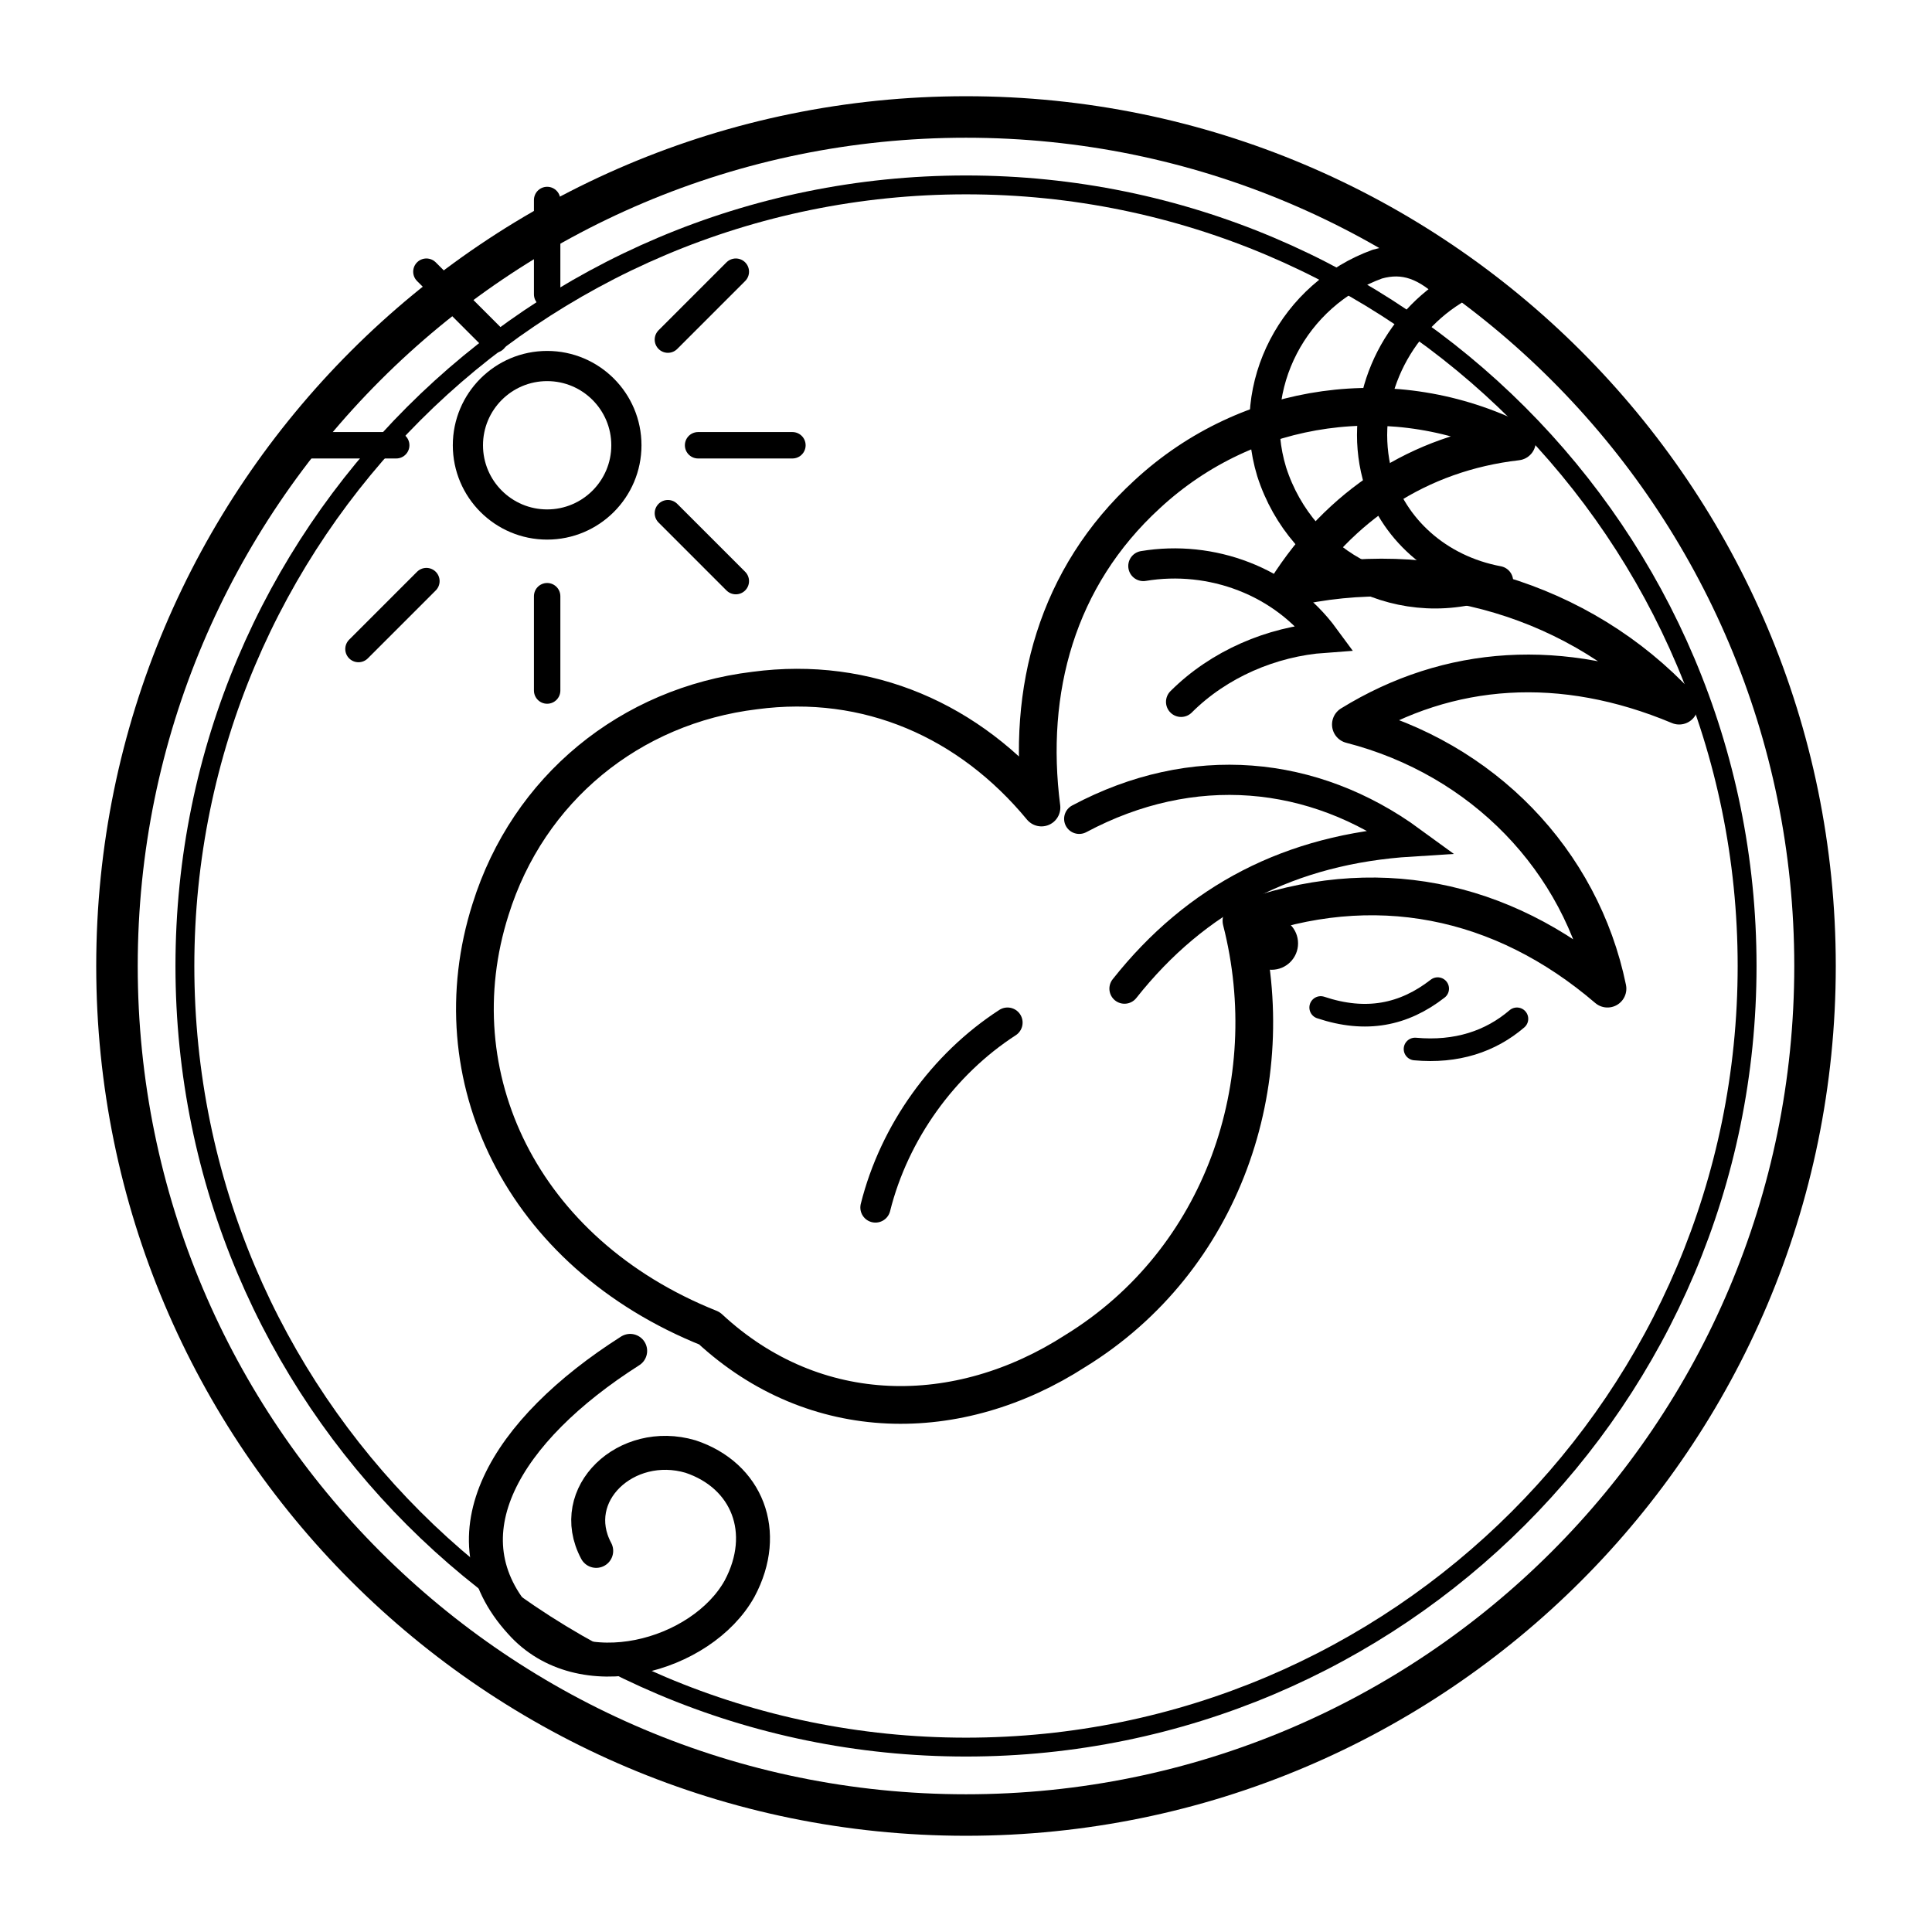
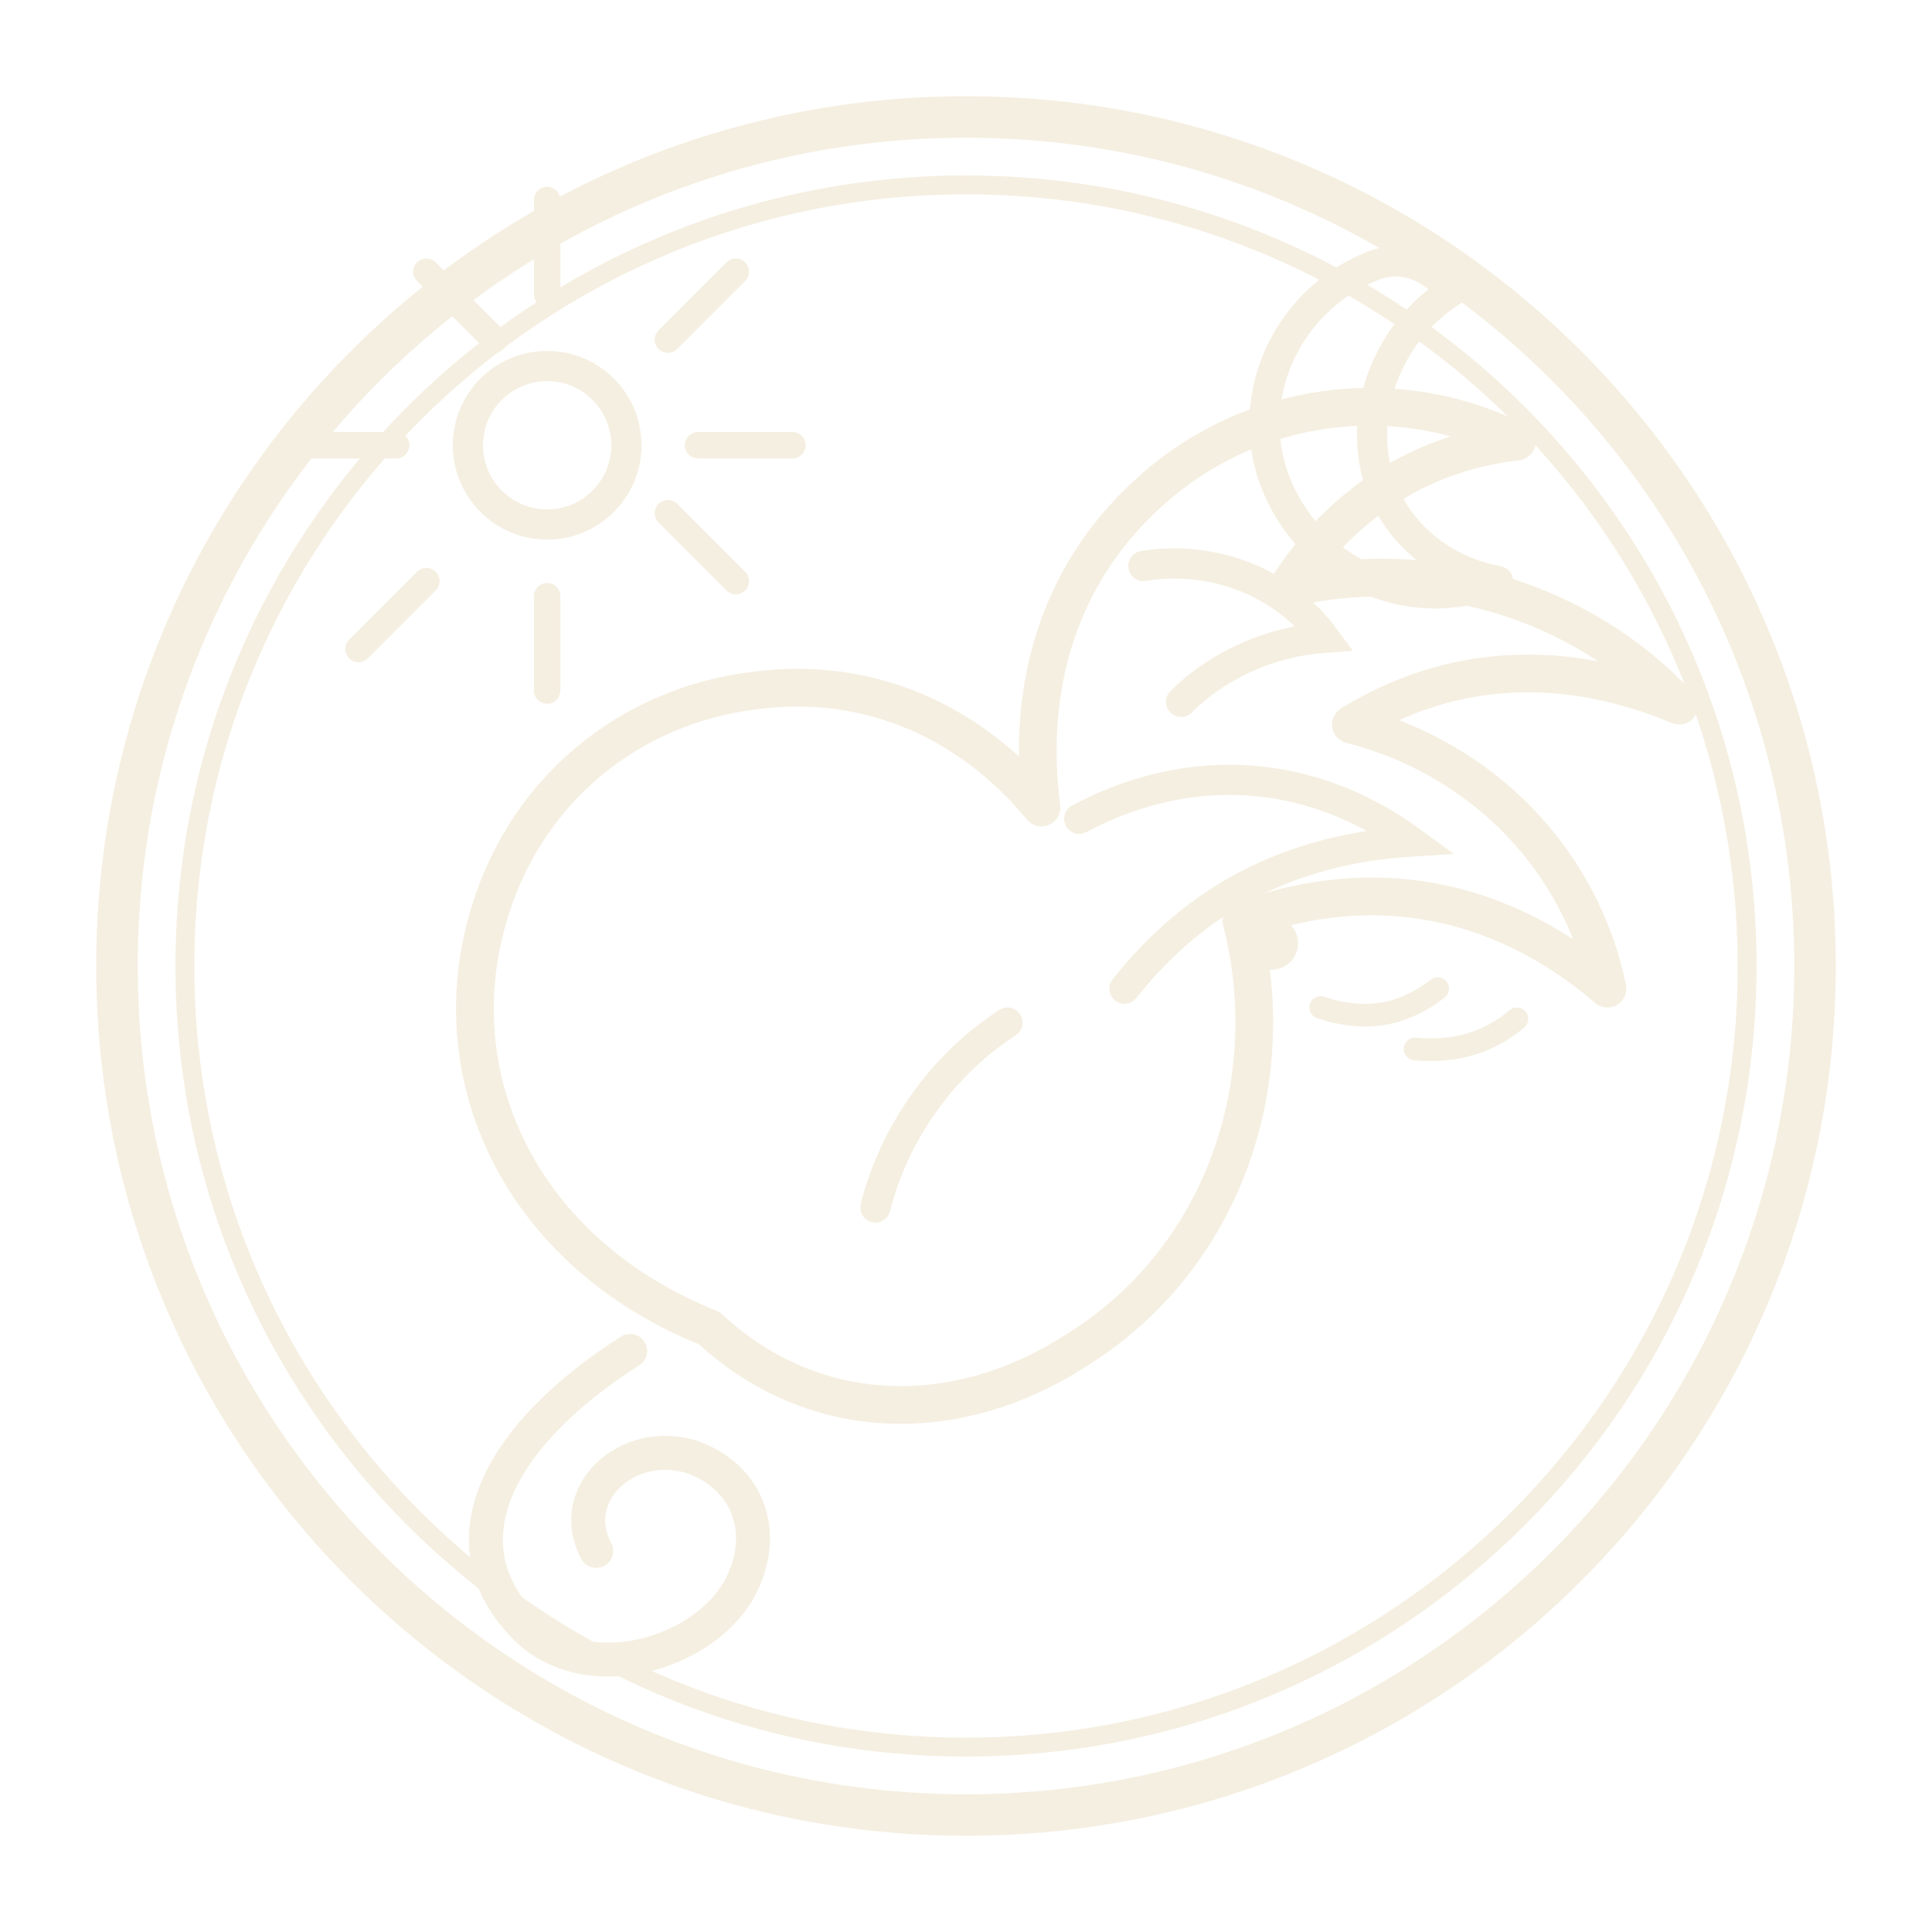
<svg xmlns="http://www.w3.org/2000/svg" viewBox="0 0 512 512" role="img" aria-labelledby="title desc">
-   <circle cx="256" cy="256" r="225" fill="none" stroke="currentColor" stroke-width="11" />
-   <circle cx="256" cy="256" r="207" fill="none" stroke="currentColor" stroke-width="5" />
-   <path d="M188 352c-50-20-72-67-58-111 10-32 37-54 70-58 30-4 57 8 76 31-4-31 4-61 28-83 27-25 66-30 98-14-26 3-47 17-61 39 38-9 78 3 104 31-31-13-61-11-87 5 35 9 61 36 68 70-28-24-62-31-97-18 11 43-5 90-44 114-31 20-69 20-97-6Z" fill="none" stroke="currentColor" stroke-width="10" stroke-linejoin="round" />
-   <path d="M286 217c30-16 62-13 88 6-32 2-57 15-76 39m-31 9c-17 11-30 29-35 49m71-170c18-3 37 4 48 19-14 1-28 7-38 17" fill="none" stroke="currentColor" stroke-width="8" stroke-linecap="round" />
-   <path d="M167 358c-33 21-50 49-29 72 16 18 48 9 58-9 8-15 2-30-13-35-17-5-33 10-25 25" fill="none" stroke="currentColor" stroke-width="9" stroke-linecap="round" />
-   <circle cx="145" cy="118" r="21" fill="none" stroke="currentColor" stroke-width="8" />
-   <path d="M145 78v-25m0 105v25m-40-65H80m105 0h25m-79-28-18-18m64 64 18 18m0-82-18 18m-64 64-18 18" stroke="currentColor" stroke-width="7" stroke-linecap="round" />
-   <path d="M365 70c-22 8-35 32-28 55 8 25 35 39 60 29-16-3-28-14-32-28-5-19 4-39 20-49-7-7-13-9-20-7Z" fill="none" stroke="currentColor" stroke-width="8" stroke-linejoin="round" />
-   <circle cx="337" cy="250" r="7" fill="currentColor" />
-   <path d="M350 267c12 4 22 2 31-5m-6 16c11 1 20-2 27-8" fill="none" stroke="currentColor" stroke-width="6" stroke-linecap="round" />
+   <g color="#f5efe1">
+     <circle cx="256" cy="256" r="225" fill="none" stroke="currentColor" stroke-width="11" />
+     <circle cx="256" cy="256" r="207" fill="none" stroke="currentColor" stroke-width="5" />
+     <path d="M188 352c-50-20-72-67-58-111 10-32 37-54 70-58 30-4 57 8 76 31-4-31 4-61 28-83 27-25 66-30 98-14-26 3-47 17-61 39 38-9 78 3 104 31-31-13-61-11-87 5 35 9 61 36 68 70-28-24-62-31-97-18 11 43-5 90-44 114-31 20-69 20-97-6Z" fill="none" stroke="currentColor" stroke-width="10" stroke-linejoin="round" />
+     <path d="M286 217c30-16 62-13 88 6-32 2-57 15-76 39m-31 9c-17 11-30 29-35 49m71-170c18-3 37 4 48 19-14 1-28 7-38 17" fill="none" stroke="currentColor" stroke-width="8" stroke-linecap="round" />
+     <path d="M167 358c-33 21-50 49-29 72 16 18 48 9 58-9 8-15 2-30-13-35-17-5-33 10-25 25" fill="none" stroke="currentColor" stroke-width="9" stroke-linecap="round" />
+     <circle cx="145" cy="118" r="21" fill="none" stroke="currentColor" stroke-width="8" />
+     <path d="M145 78v-25m0 105v25m-40-65H80m105 0h25m-79-28-18-18m64 64 18 18m0-82-18 18m-64 64-18 18" stroke="currentColor" stroke-width="7" stroke-linecap="round" />
+     <path d="M365 70c-22 8-35 32-28 55 8 25 35 39 60 29-16-3-28-14-32-28-5-19 4-39 20-49-7-7-13-9-20-7Z" fill="none" stroke="currentColor" stroke-width="8" stroke-linejoin="round" />
+     <circle cx="337" cy="250" r="7" fill="currentColor" />
+     <path d="M350 267c12 4 22 2 31-5m-6 16c11 1 20-2 27-8" fill="none" stroke="currentColor" stroke-width="6" stroke-linecap="round" />
+   </g>
</svg>
